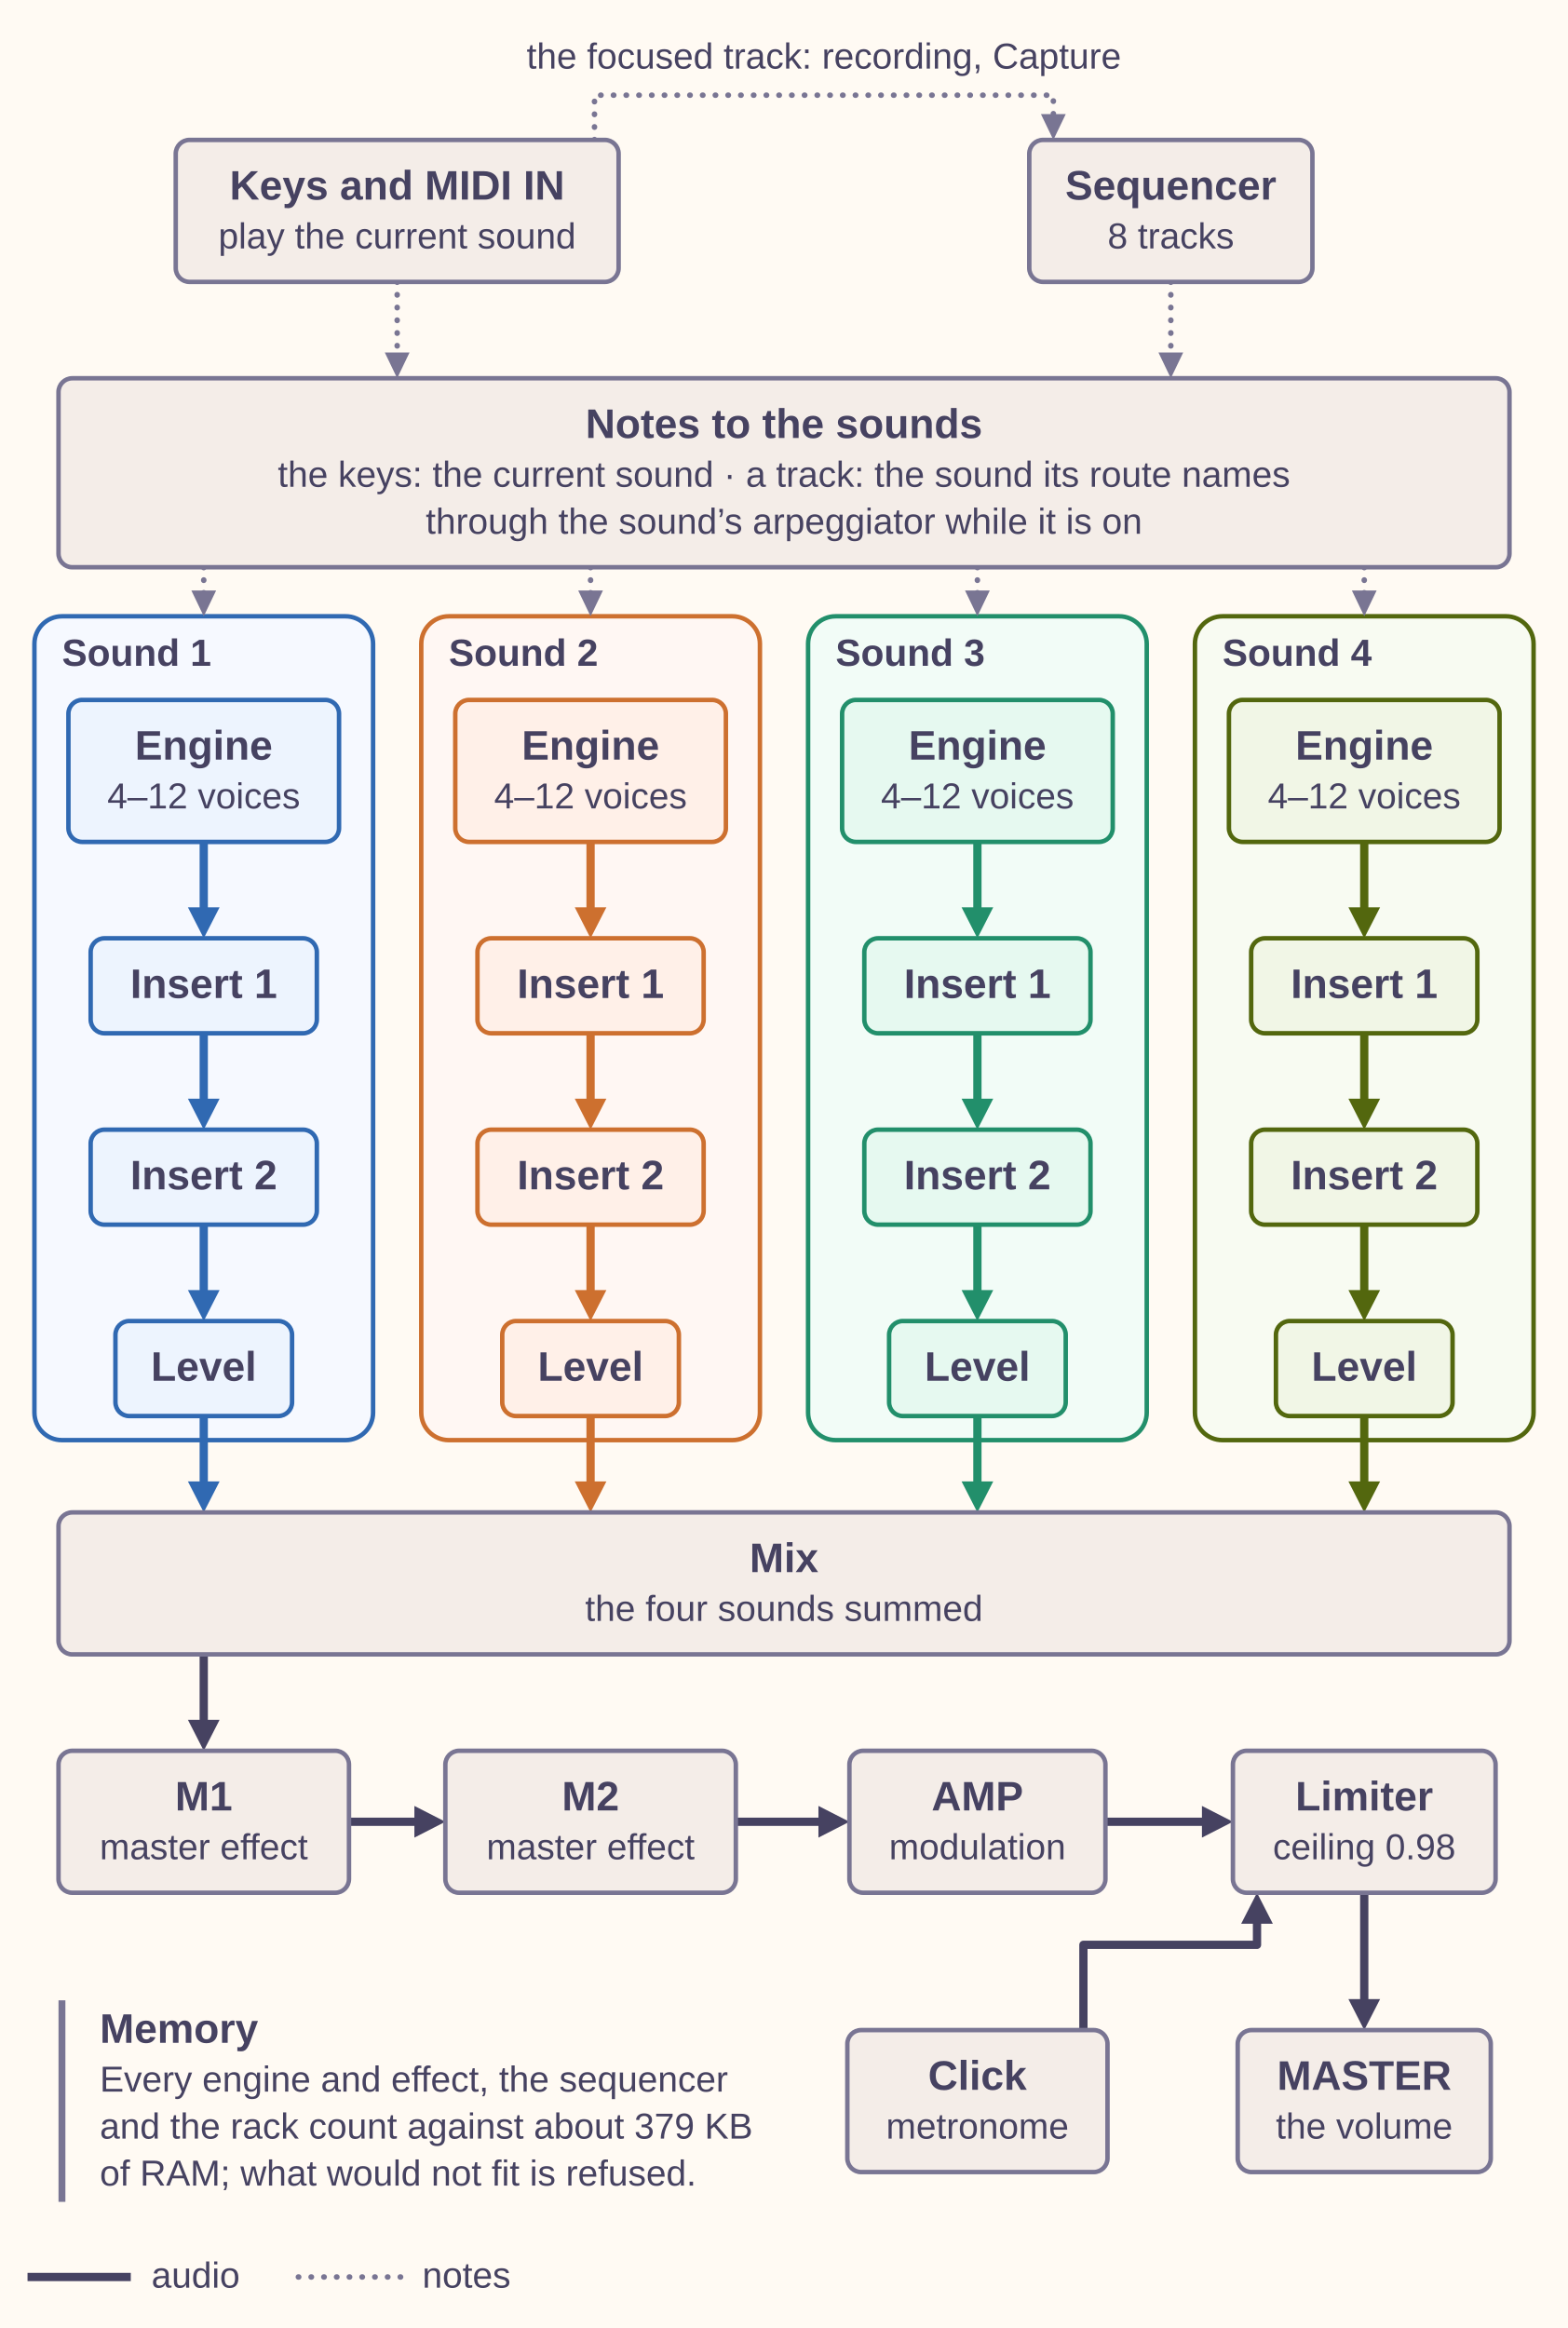
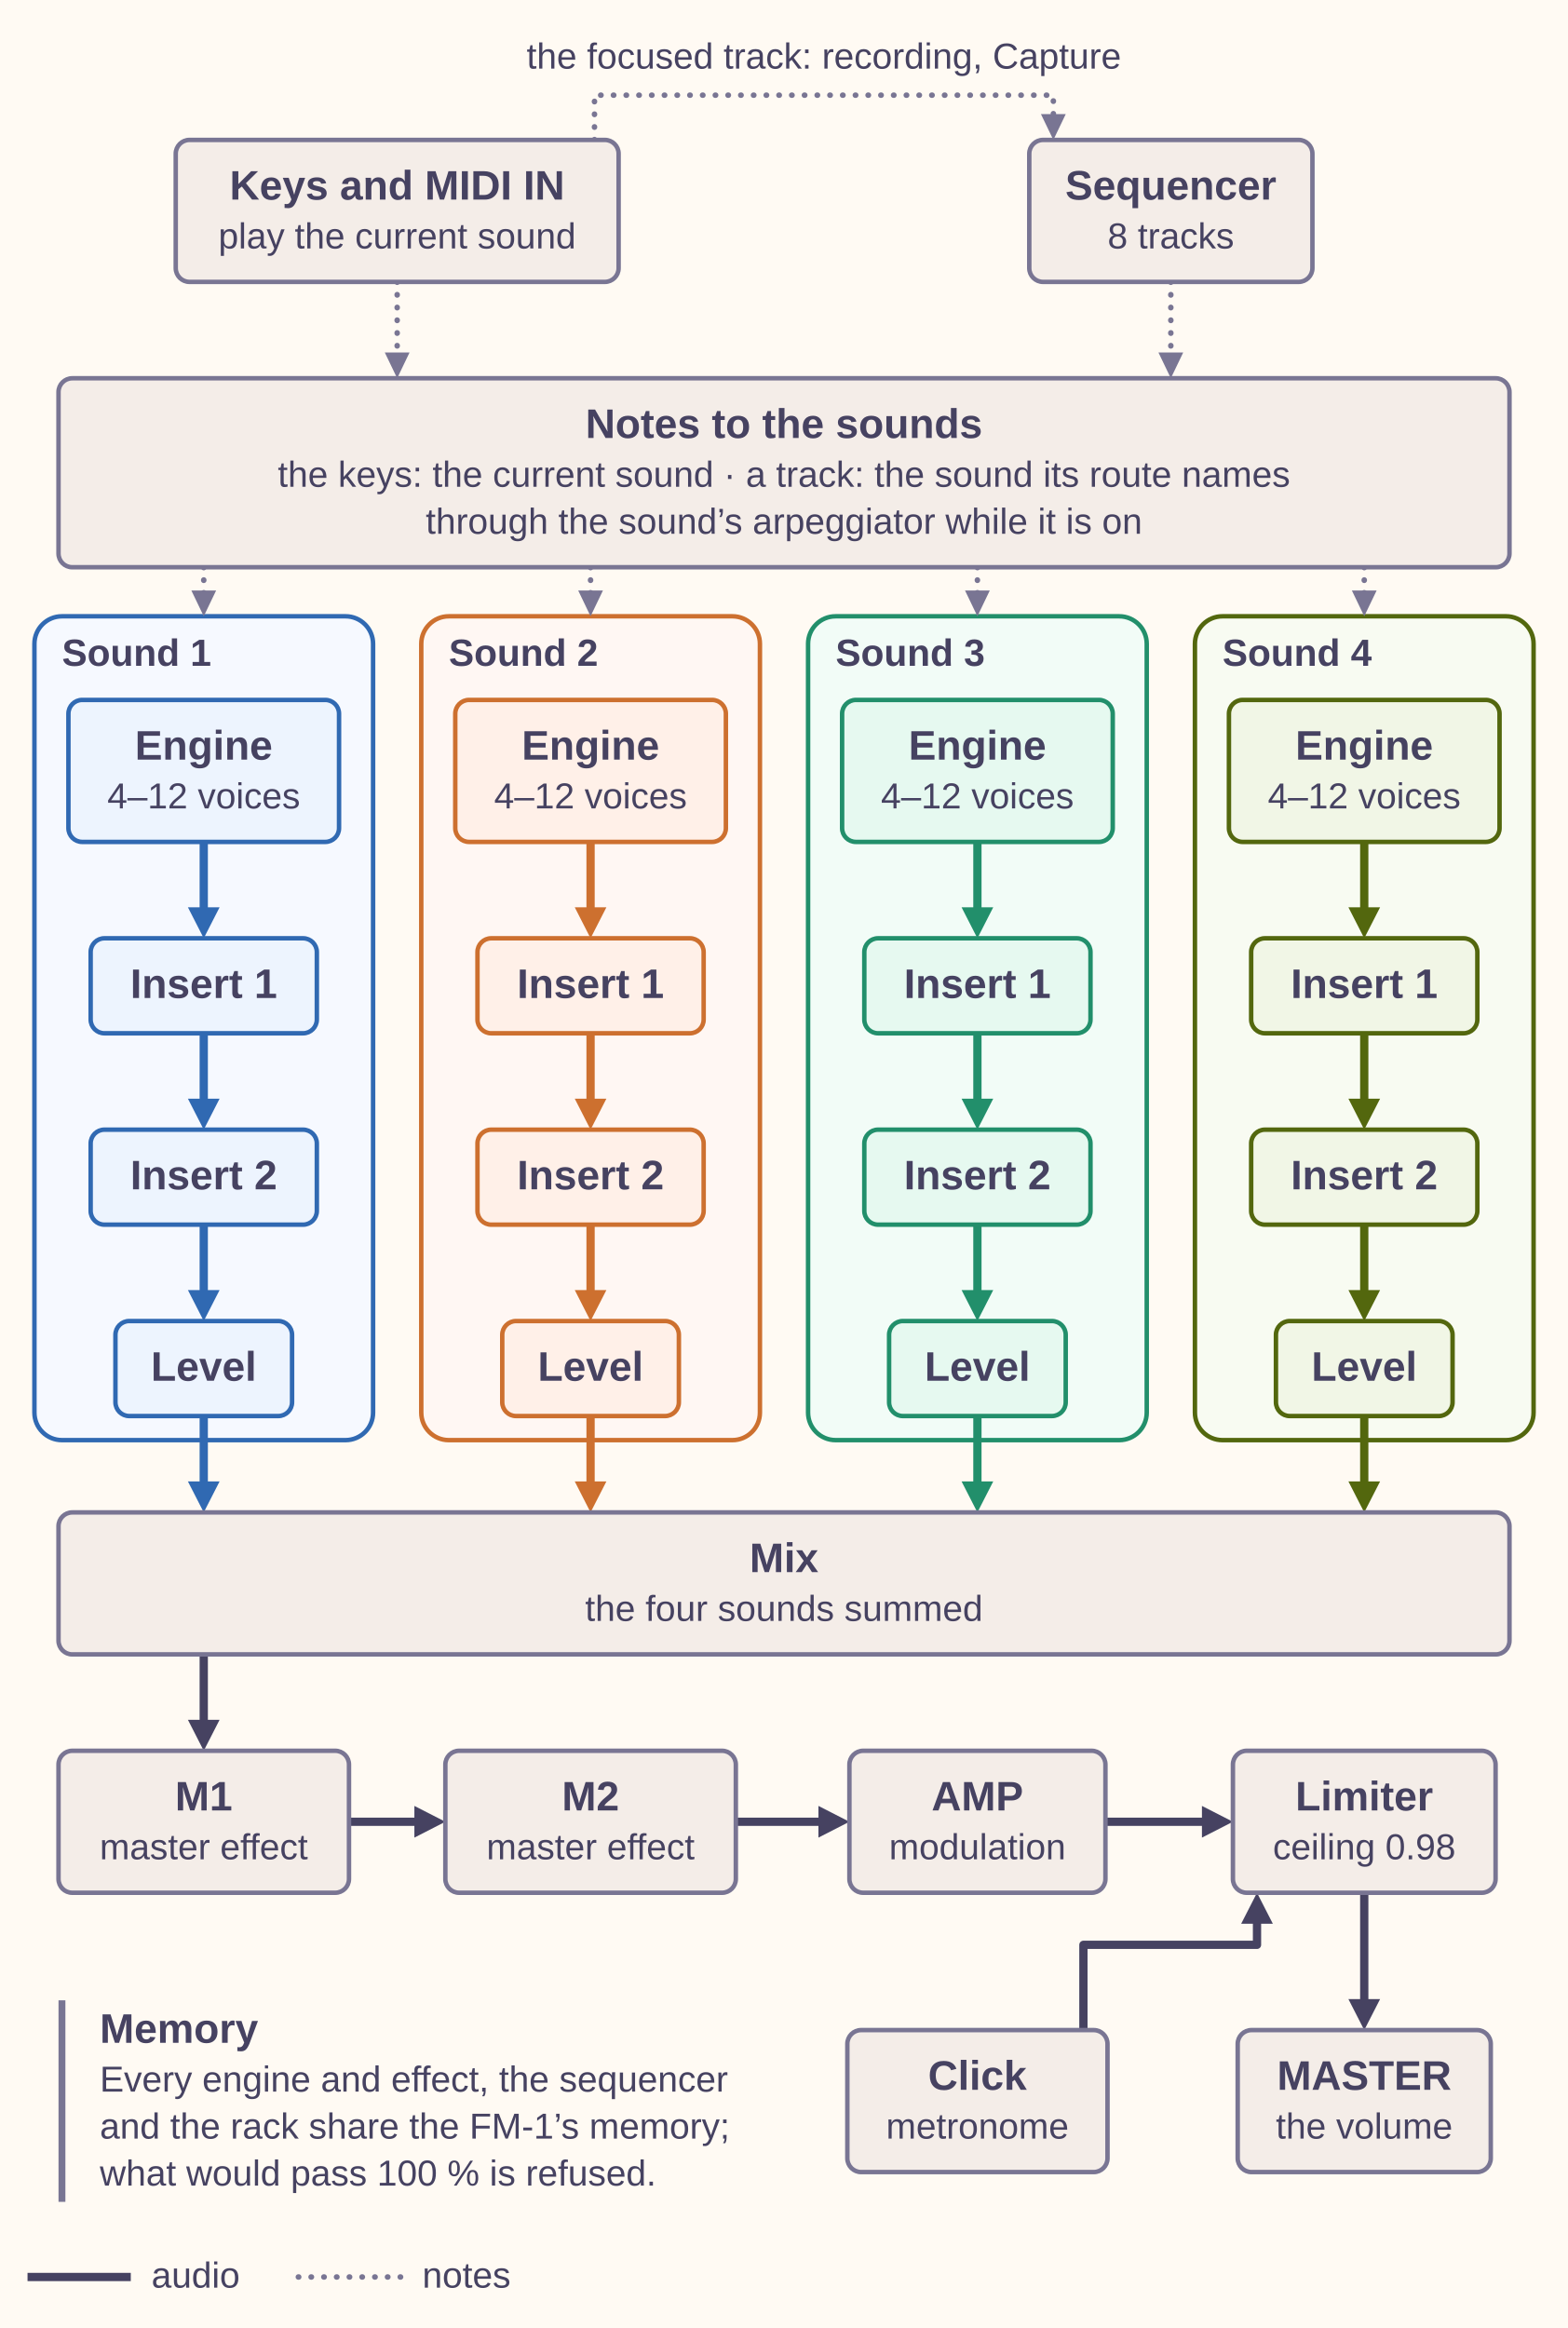
<svg xmlns="http://www.w3.org/2000/svg" width="683.38" height="1014.52" viewBox="-6 -14.65 455.59 676.35" role="img">
  <rect data-kind="bg" x="-6" y="-14.65" width="455.59" height="676.35" fill="#fffaf3" />
  <rect data-kind="group" data-id="s1" x="4" y="164.4" width="98.4" height="239.35" rx="8" fill="#f6f9ff" stroke="#3069b2" stroke-width="1.3" />
  <text x="12" y="178.79" fill="#464261" font-family="IBM Plex Sans, Helvetica Neue, Arial, sans-serif" font-size="11" font-weight="600" text-anchor="start" data-owner="s1">Sound 1</text>
  <rect data-kind="group" data-id="s2" x="116.4" y="164.4" width="98.4" height="239.35" rx="8" fill="#fff7f3" stroke="#cd702f" stroke-width="1.3" />
  <text x="124.4" y="178.79" fill="#464261" font-family="IBM Plex Sans, Helvetica Neue, Arial, sans-serif" font-size="11" font-weight="600" text-anchor="start" data-owner="s2">Sound 2</text>
  <rect data-kind="group" data-id="s3" x="228.79" y="164.4" width="98.4" height="239.35" rx="8" fill="#f2fcf7" stroke="#228f6b" stroke-width="1.3" />
  <text x="236.79" y="178.79" fill="#464261" font-family="IBM Plex Sans, Helvetica Neue, Arial, sans-serif" font-size="11" font-weight="600" text-anchor="start" data-owner="s3">Sound 3</text>
  <rect data-kind="group" data-id="s4" x="341.19" y="164.4" width="98.4" height="239.35" rx="8" fill="#f8fbf2" stroke="#53670e" stroke-width="1.3" />
  <text x="349.19" y="178.79" fill="#464261" font-family="IBM Plex Sans, Helvetica Neue, Arial, sans-serif" font-size="11" font-weight="600" text-anchor="start" data-owner="s4">Sound 4</text>
  <path data-kind="edge" data-id="e0" data-from="keys" data-to="seq" d="M166.73 26 L166.73 13 L300.06 13 L300.06 19.5" fill="none" stroke="#797593" stroke-width="1.6" stroke-dasharray="0.1 3.6" stroke-linecap="round" stroke-linejoin="round" />
  <path data-kind="edge" data-id="e1" data-from="keys" data-to="route" d="M109.4 67.25 L109.4 88.75" fill="none" stroke="#797593" stroke-width="1.6" stroke-dasharray="0.1 3.6" stroke-linecap="round" stroke-linejoin="round" />
  <path data-kind="edge" data-id="e2" data-from="seq" data-to="route" d="M334.19 67.25 L334.19 88.75" fill="none" stroke="#797593" stroke-width="1.6" stroke-dasharray="0.1 3.6" stroke-linecap="round" stroke-linejoin="round" />
  <path data-kind="edge" data-id="e3" data-from="route" data-to="s1" d="M53.2 150.15 L53.2 157.9" fill="none" stroke="#797593" stroke-width="1.6" stroke-dasharray="0.1 3.6" stroke-linecap="round" stroke-linejoin="round" />
  <path data-kind="edge" data-id="e4" data-from="route" data-to="s2" d="M165.59 150.15 L165.59 157.9" fill="none" stroke="#797593" stroke-width="1.6" stroke-dasharray="0.1 3.6" stroke-linecap="round" stroke-linejoin="round" />
  <path data-kind="edge" data-id="e5" data-from="route" data-to="s3" d="M277.99 150.15 L277.99 157.9" fill="none" stroke="#797593" stroke-width="1.6" stroke-dasharray="0.1 3.6" stroke-linecap="round" stroke-linejoin="round" />
  <path data-kind="edge" data-id="e6" data-from="route" data-to="s4" d="M390.39 150.15 L390.39 157.9" fill="none" stroke="#797593" stroke-width="1.6" stroke-dasharray="0.1 3.6" stroke-linecap="round" stroke-linejoin="round" />
  <path data-kind="edge" data-id="e7" data-from="e1" data-to="a1" d="M53.2 229.95 L53.2 249.95" fill="none" stroke="#3069b2" stroke-width="2.4" stroke-linecap="butt" stroke-linejoin="round" />
  <path data-kind="edge" data-id="e8" data-from="a1" data-to="b1" d="M53.2 285.55 L53.2 305.55" fill="none" stroke="#3069b2" stroke-width="2.4" stroke-linecap="butt" stroke-linejoin="round" />
  <path data-kind="edge" data-id="e9" data-from="b1" data-to="l1" d="M53.2 341.15 L53.2 361.15" fill="none" stroke="#3069b2" stroke-width="2.4" stroke-linecap="butt" stroke-linejoin="round" />
  <path data-kind="edge" data-id="e10" data-from="l1" data-to="mix" d="M53.2 396.75 L53.2 416.75" fill="none" stroke="#3069b2" stroke-width="2.4" stroke-linecap="butt" stroke-linejoin="round" />
  <path data-kind="edge" data-id="e11" data-from="e2" data-to="a2" d="M165.59 229.95 L165.59 249.95" fill="none" stroke="#cd702f" stroke-width="2.4" stroke-linecap="butt" stroke-linejoin="round" />
  <path data-kind="edge" data-id="e12" data-from="a2" data-to="b2" d="M165.59 285.55 L165.59 305.55" fill="none" stroke="#cd702f" stroke-width="2.4" stroke-linecap="butt" stroke-linejoin="round" />
  <path data-kind="edge" data-id="e13" data-from="b2" data-to="l2" d="M165.59 341.15 L165.59 361.15" fill="none" stroke="#cd702f" stroke-width="2.4" stroke-linecap="butt" stroke-linejoin="round" />
  <path data-kind="edge" data-id="e14" data-from="l2" data-to="mix" d="M165.59 396.75 L165.59 416.75" fill="none" stroke="#cd702f" stroke-width="2.4" stroke-linecap="butt" stroke-linejoin="round" />
  <path data-kind="edge" data-id="e15" data-from="e3" data-to="a3" d="M277.99 229.95 L277.99 249.95" fill="none" stroke="#228f6b" stroke-width="2.4" stroke-linecap="butt" stroke-linejoin="round" />
  <path data-kind="edge" data-id="e16" data-from="a3" data-to="b3" d="M277.99 285.55 L277.99 305.55" fill="none" stroke="#228f6b" stroke-width="2.4" stroke-linecap="butt" stroke-linejoin="round" />
  <path data-kind="edge" data-id="e17" data-from="b3" data-to="l3" d="M277.99 341.15 L277.99 361.15" fill="none" stroke="#228f6b" stroke-width="2.4" stroke-linecap="butt" stroke-linejoin="round" />
  <path data-kind="edge" data-id="e18" data-from="l3" data-to="mix" d="M277.99 396.75 L277.99 416.75" fill="none" stroke="#228f6b" stroke-width="2.4" stroke-linecap="butt" stroke-linejoin="round" />
  <path data-kind="edge" data-id="e19" data-from="e4" data-to="a4" d="M390.39 229.95 L390.39 249.95" fill="none" stroke="#53670e" stroke-width="2.4" stroke-linecap="butt" stroke-linejoin="round" />
  <path data-kind="edge" data-id="e20" data-from="a4" data-to="b4" d="M390.39 285.55 L390.39 305.55" fill="none" stroke="#53670e" stroke-width="2.4" stroke-linecap="butt" stroke-linejoin="round" />
  <path data-kind="edge" data-id="e21" data-from="b4" data-to="l4" d="M390.39 341.15 L390.39 361.15" fill="none" stroke="#53670e" stroke-width="2.4" stroke-linecap="butt" stroke-linejoin="round" />
  <path data-kind="edge" data-id="e22" data-from="l4" data-to="mix" d="M390.39 396.75 L390.39 416.75" fill="none" stroke="#53670e" stroke-width="2.4" stroke-linecap="butt" stroke-linejoin="round" />
  <path data-kind="edge" data-id="e23" data-from="mix" data-to="m1" d="M53.2 466 L53.2 486" fill="none" stroke="#464261" stroke-width="2.4" stroke-linecap="butt" stroke-linejoin="round" />
  <path data-kind="edge" data-id="e24" data-from="m1" data-to="m2" d="M95.4 514.62 L115.4 514.62" fill="none" stroke="#464261" stroke-width="2.4" stroke-linecap="butt" stroke-linejoin="round" />
  <path data-kind="edge" data-id="e25" data-from="m2" data-to="amp" d="M207.79 514.62 L232.8 514.62" fill="none" stroke="#464261" stroke-width="2.4" stroke-linecap="butt" stroke-linejoin="round" />
  <path data-kind="edge" data-id="e26" data-from="amp" data-to="lim" d="M315.19 514.62 L344.23 514.62" fill="none" stroke="#464261" stroke-width="2.4" stroke-linecap="butt" stroke-linejoin="round" />
  <path data-kind="edge" data-id="e27" data-from="click" data-to="lim" d="M308.79 575.15 L308.79 550.38 L359.23 550.38 L359.23 543.25" fill="none" stroke="#464261" stroke-width="2.4" stroke-linecap="butt" stroke-linejoin="round" />
  <path data-kind="edge" data-id="e28" data-from="lim" data-to="master" d="M390.39 535.25 L390.39 567.15" fill="none" stroke="#464261" stroke-width="2.4" stroke-linecap="butt" stroke-linejoin="round" />
  <path data-kind="arrow" data-id="e0" d="M300.06 26 L296.45 18.5 L303.66 18.5 Z" fill="#797593" />
  <path data-kind="arrow" data-id="e1" d="M109.4 95.25 L105.8 87.75 L113 87.75 Z" fill="#797593" />
  <path data-kind="arrow" data-id="e2" d="M334.19 95.25 L330.59 87.75 L337.79 87.75 Z" fill="#797593" />
  <path data-kind="arrow" data-id="e3" d="M53.2 164.4 L49.6 156.9 L56.8 156.9 Z" fill="#797593" />
  <path data-kind="arrow" data-id="e4" d="M165.59 164.4 L162 156.9 L169.19 156.9 Z" fill="#797593" />
  <path data-kind="arrow" data-id="e5" d="M277.99 164.4 L274.39 156.9 L281.59 156.9 Z" fill="#797593" />
  <path data-kind="arrow" data-id="e6" d="M390.39 164.4 L386.79 156.9 L393.99 156.9 Z" fill="#797593" />
  <path data-kind="arrow" data-id="e7" d="M53.2 257.95 L48.6 248.95 L57.8 248.95 Z" fill="#3069b2" />
  <path data-kind="arrow" data-id="e8" d="M53.2 313.55 L48.6 304.55 L57.8 304.55 Z" fill="#3069b2" />
  <path data-kind="arrow" data-id="e9" d="M53.2 369.15 L48.6 360.15 L57.8 360.15 Z" fill="#3069b2" />
  <path data-kind="arrow" data-id="e10" d="M53.2 424.75 L48.6 415.75 L57.8 415.75 Z" fill="#3069b2" />
  <path data-kind="arrow" data-id="e11" d="M165.59 257.95 L161 248.95 L170.19 248.95 Z" fill="#cd702f" />
  <path data-kind="arrow" data-id="e12" d="M165.59 313.55 L161 304.55 L170.19 304.55 Z" fill="#cd702f" />
  <path data-kind="arrow" data-id="e13" d="M165.59 369.15 L161 360.15 L170.19 360.15 Z" fill="#cd702f" />
  <path data-kind="arrow" data-id="e14" d="M165.59 424.75 L161 415.75 L170.19 415.75 Z" fill="#cd702f" />
  <path data-kind="arrow" data-id="e15" d="M277.99 257.95 L273.39 248.95 L282.59 248.95 Z" fill="#228f6b" />
  <path data-kind="arrow" data-id="e16" d="M277.99 313.55 L273.39 304.55 L282.59 304.55 Z" fill="#228f6b" />
  <path data-kind="arrow" data-id="e17" d="M277.99 369.15 L273.39 360.15 L282.59 360.15 Z" fill="#228f6b" />
  <path data-kind="arrow" data-id="e18" d="M277.99 424.75 L273.39 415.75 L282.59 415.75 Z" fill="#228f6b" />
  <path data-kind="arrow" data-id="e19" d="M390.39 257.95 L385.79 248.95 L394.99 248.95 Z" fill="#53670e" />
  <path data-kind="arrow" data-id="e20" d="M390.39 313.55 L385.79 304.55 L394.99 304.55 Z" fill="#53670e" />
  <path data-kind="arrow" data-id="e21" d="M390.39 369.15 L385.79 360.15 L394.99 360.15 Z" fill="#53670e" />
  <path data-kind="arrow" data-id="e22" d="M390.39 424.75 L385.79 415.75 L394.99 415.75 Z" fill="#53670e" />
  <path data-kind="arrow" data-id="e23" d="M53.2 494 L48.6 485 L57.8 485 Z" fill="#464261" />
  <path data-kind="arrow" data-id="e24" d="M123.4 514.62 L114.4 519.23 L114.4 510.02 Z" fill="#464261" />
  <path data-kind="arrow" data-id="e25" d="M240.8 514.62 L231.8 519.23 L231.8 510.02 Z" fill="#464261" />
  <path data-kind="arrow" data-id="e26" d="M352.23 514.62 L343.23 519.23 L343.23 510.02 Z" fill="#464261" />
  <path data-kind="arrow" data-id="e27" d="M359.23 535.25 L363.83 544.25 L354.63 544.25 Z" fill="#464261" />
  <path data-kind="arrow" data-id="e28" d="M390.39 575.15 L385.79 566.15 L394.99 566.15 Z" fill="#464261" />
  <rect data-kind="node" data-id="keys" x="45.06" y="26" width="128.68" height="41.25" rx="4" fill="#f4ede8" stroke="#797593" stroke-width="1.3" />
  <text x="109.4" y="43.34" fill="#464261" font-family="IBM Plex Sans, Helvetica Neue, Arial, sans-serif" font-size="12" font-weight="600" text-anchor="middle" data-owner="keys">Keys and MIDI IN</text>
  <text x="109.4" y="57.52" fill="#464261" font-family="IBM Plex Sans, Helvetica Neue, Arial, sans-serif" font-size="10.5" font-weight="400" text-anchor="middle" data-owner="keys">play the current sound</text>
  <rect data-kind="node" data-id="seq" x="293.06" y="26" width="82.27" height="41.25" rx="4" fill="#f4ede8" stroke="#797593" stroke-width="1.3" />
  <text x="334.19" y="43.34" fill="#464261" font-family="IBM Plex Sans, Helvetica Neue, Arial, sans-serif" font-size="12" font-weight="600" text-anchor="middle" data-owner="seq">Sequencer</text>
  <text x="334.19" y="57.52" fill="#464261" font-family="IBM Plex Sans, Helvetica Neue, Arial, sans-serif" font-size="10.5" font-weight="400" text-anchor="middle" data-owner="seq">8 tracks</text>
  <rect data-kind="node" data-id="route" x="11" y="95.25" width="421.59" height="54.9" rx="4" fill="#f4ede8" stroke="#797593" stroke-width="1.3" />
  <text x="221.79" y="112.59" fill="#464261" font-family="IBM Plex Sans, Helvetica Neue, Arial, sans-serif" font-size="12" font-weight="600" text-anchor="middle" data-owner="route">Notes to the sounds</text>
  <text x="221.79" y="126.77" fill="#464261" font-family="IBM Plex Sans, Helvetica Neue, Arial, sans-serif" font-size="10.5" font-weight="400" text-anchor="middle" data-owner="route">the keys: the current sound · a track: the sound its route names</text>
  <text x="221.79" y="140.42" fill="#464261" font-family="IBM Plex Sans, Helvetica Neue, Arial, sans-serif" font-size="10.5" font-weight="400" text-anchor="middle" data-owner="route">through the sound’s arpeggiator while it is on</text>
  <rect data-kind="node" data-id="e1" data-group="s1" x="13.88" y="188.7" width="78.63" height="41.25" rx="4" fill="#edf4fe" stroke="#3069b2" stroke-width="1.3" />
  <text x="53.2" y="206.04" fill="#464261" font-family="IBM Plex Sans, Helvetica Neue, Arial, sans-serif" font-size="12" font-weight="600" text-anchor="middle" data-owner="e1">Engine</text>
  <text x="53.2" y="220.22" fill="#464261" font-family="IBM Plex Sans, Helvetica Neue, Arial, sans-serif" font-size="10.5" font-weight="400" text-anchor="middle" data-owner="e1">4–12 voices</text>
  <rect data-kind="node" data-id="e2" data-group="s2" x="126.28" y="188.7" width="78.63" height="41.25" rx="4" fill="#fff0e8" stroke="#cd702f" stroke-width="1.3" />
  <text x="165.59" y="206.04" fill="#464261" font-family="IBM Plex Sans, Helvetica Neue, Arial, sans-serif" font-size="12" font-weight="600" text-anchor="middle" data-owner="e2">Engine</text>
  <text x="165.59" y="220.22" fill="#464261" font-family="IBM Plex Sans, Helvetica Neue, Arial, sans-serif" font-size="10.5" font-weight="400" text-anchor="middle" data-owner="e2">4–12 voices</text>
  <rect data-kind="node" data-id="e3" data-group="s3" x="238.68" y="188.7" width="78.63" height="41.25" rx="4" fill="#e6f9f0" stroke="#228f6b" stroke-width="1.3" />
  <text x="277.99" y="206.04" fill="#464261" font-family="IBM Plex Sans, Helvetica Neue, Arial, sans-serif" font-size="12" font-weight="600" text-anchor="middle" data-owner="e3">Engine</text>
  <text x="277.99" y="220.22" fill="#464261" font-family="IBM Plex Sans, Helvetica Neue, Arial, sans-serif" font-size="10.5" font-weight="400" text-anchor="middle" data-owner="e3">4–12 voices</text>
  <rect data-kind="node" data-id="e4" data-group="s4" x="351.07" y="188.7" width="78.63" height="41.25" rx="4" fill="#f1f6e6" stroke="#53670e" stroke-width="1.3" />
  <text x="390.39" y="206.04" fill="#464261" font-family="IBM Plex Sans, Helvetica Neue, Arial, sans-serif" font-size="12" font-weight="600" text-anchor="middle" data-owner="e4">Engine</text>
  <text x="390.39" y="220.22" fill="#464261" font-family="IBM Plex Sans, Helvetica Neue, Arial, sans-serif" font-size="10.5" font-weight="400" text-anchor="middle" data-owner="e4">4–12 voices</text>
  <rect data-kind="node" data-id="a1" data-group="s1" x="20.34" y="257.95" width="65.72" height="27.6" rx="4" fill="#edf4fe" stroke="#3069b2" stroke-width="1.3" />
  <text x="53.2" y="275.29" fill="#464261" font-family="IBM Plex Sans, Helvetica Neue, Arial, sans-serif" font-size="12" font-weight="600" text-anchor="middle" data-owner="a1">Insert 1</text>
  <rect data-kind="node" data-id="a2" data-group="s2" x="132.73" y="257.95" width="65.72" height="27.6" rx="4" fill="#fff0e8" stroke="#cd702f" stroke-width="1.3" />
  <text x="165.59" y="275.29" fill="#464261" font-family="IBM Plex Sans, Helvetica Neue, Arial, sans-serif" font-size="12" font-weight="600" text-anchor="middle" data-owner="a2">Insert 1</text>
  <rect data-kind="node" data-id="a3" data-group="s3" x="245.13" y="257.95" width="65.72" height="27.6" rx="4" fill="#e6f9f0" stroke="#228f6b" stroke-width="1.3" />
  <text x="277.99" y="275.29" fill="#464261" font-family="IBM Plex Sans, Helvetica Neue, Arial, sans-serif" font-size="12" font-weight="600" text-anchor="middle" data-owner="a3">Insert 1</text>
  <rect data-kind="node" data-id="a4" data-group="s4" x="357.53" y="257.95" width="65.72" height="27.6" rx="4" fill="#f1f6e6" stroke="#53670e" stroke-width="1.3" />
  <text x="390.39" y="275.29" fill="#464261" font-family="IBM Plex Sans, Helvetica Neue, Arial, sans-serif" font-size="12" font-weight="600" text-anchor="middle" data-owner="a4">Insert 1</text>
  <rect data-kind="node" data-id="b1" data-group="s1" x="20.34" y="313.55" width="65.72" height="27.6" rx="4" fill="#edf4fe" stroke="#3069b2" stroke-width="1.3" />
  <text x="53.2" y="330.89" fill="#464261" font-family="IBM Plex Sans, Helvetica Neue, Arial, sans-serif" font-size="12" font-weight="600" text-anchor="middle" data-owner="b1">Insert 2</text>
  <rect data-kind="node" data-id="b2" data-group="s2" x="132.73" y="313.55" width="65.72" height="27.6" rx="4" fill="#fff0e8" stroke="#cd702f" stroke-width="1.3" />
  <text x="165.59" y="330.89" fill="#464261" font-family="IBM Plex Sans, Helvetica Neue, Arial, sans-serif" font-size="12" font-weight="600" text-anchor="middle" data-owner="b2">Insert 2</text>
  <rect data-kind="node" data-id="b3" data-group="s3" x="245.13" y="313.55" width="65.72" height="27.6" rx="4" fill="#e6f9f0" stroke="#228f6b" stroke-width="1.3" />
  <text x="277.99" y="330.89" fill="#464261" font-family="IBM Plex Sans, Helvetica Neue, Arial, sans-serif" font-size="12" font-weight="600" text-anchor="middle" data-owner="b3">Insert 2</text>
  <rect data-kind="node" data-id="b4" data-group="s4" x="357.53" y="313.55" width="65.72" height="27.6" rx="4" fill="#f1f6e6" stroke="#53670e" stroke-width="1.3" />
  <text x="390.39" y="330.89" fill="#464261" font-family="IBM Plex Sans, Helvetica Neue, Arial, sans-serif" font-size="12" font-weight="600" text-anchor="middle" data-owner="b4">Insert 2</text>
  <rect data-kind="node" data-id="l1" data-group="s1" x="27.54" y="369.15" width="51.32" height="27.6" rx="4" fill="#edf4fe" stroke="#3069b2" stroke-width="1.3" />
  <text x="53.2" y="386.49" fill="#464261" font-family="IBM Plex Sans, Helvetica Neue, Arial, sans-serif" font-size="12" font-weight="600" text-anchor="middle" data-owner="l1">Level</text>
  <rect data-kind="node" data-id="l2" data-group="s2" x="139.93" y="369.15" width="51.32" height="27.6" rx="4" fill="#fff0e8" stroke="#cd702f" stroke-width="1.3" />
  <text x="165.59" y="386.49" fill="#464261" font-family="IBM Plex Sans, Helvetica Neue, Arial, sans-serif" font-size="12" font-weight="600" text-anchor="middle" data-owner="l2">Level</text>
  <rect data-kind="node" data-id="l3" data-group="s3" x="252.33" y="369.15" width="51.32" height="27.6" rx="4" fill="#e6f9f0" stroke="#228f6b" stroke-width="1.3" />
  <text x="277.99" y="386.49" fill="#464261" font-family="IBM Plex Sans, Helvetica Neue, Arial, sans-serif" font-size="12" font-weight="600" text-anchor="middle" data-owner="l3">Level</text>
  <rect data-kind="node" data-id="l4" data-group="s4" x="364.73" y="369.15" width="51.32" height="27.6" rx="4" fill="#f1f6e6" stroke="#53670e" stroke-width="1.3" />
  <text x="390.39" y="386.49" fill="#464261" font-family="IBM Plex Sans, Helvetica Neue, Arial, sans-serif" font-size="12" font-weight="600" text-anchor="middle" data-owner="l4">Level</text>
  <rect data-kind="node" data-id="mix" x="11" y="424.75" width="421.59" height="41.25" rx="4" fill="#f4ede8" stroke="#797593" stroke-width="1.3" />
  <text x="221.79" y="442.09" fill="#464261" font-family="IBM Plex Sans, Helvetica Neue, Arial, sans-serif" font-size="12" font-weight="600" text-anchor="middle" data-owner="mix">Mix</text>
  <text x="221.79" y="456.27" fill="#464261" font-family="IBM Plex Sans, Helvetica Neue, Arial, sans-serif" font-size="10.5" font-weight="400" text-anchor="middle" data-owner="mix">the four sounds summed</text>
  <rect data-kind="node" data-id="m1" x="11" y="494" width="84.4" height="41.25" rx="4" fill="#f4ede8" stroke="#797593" stroke-width="1.3" />
  <text x="53.2" y="511.34" fill="#464261" font-family="IBM Plex Sans, Helvetica Neue, Arial, sans-serif" font-size="12" font-weight="600" text-anchor="middle" data-owner="m1">M1</text>
  <text x="53.2" y="525.52" fill="#464261" font-family="IBM Plex Sans, Helvetica Neue, Arial, sans-serif" font-size="10.5" font-weight="400" text-anchor="middle" data-owner="m1">master effect</text>
  <rect data-kind="node" data-id="m2" x="123.4" y="494" width="84.4" height="41.25" rx="4" fill="#f4ede8" stroke="#797593" stroke-width="1.3" />
  <text x="165.59" y="511.34" fill="#464261" font-family="IBM Plex Sans, Helvetica Neue, Arial, sans-serif" font-size="12" font-weight="600" text-anchor="middle" data-owner="m2">M2</text>
  <text x="165.59" y="525.52" fill="#464261" font-family="IBM Plex Sans, Helvetica Neue, Arial, sans-serif" font-size="10.5" font-weight="400" text-anchor="middle" data-owner="m2">master effect</text>
  <rect data-kind="node" data-id="amp" x="240.8" y="494" width="74.39" height="41.25" rx="4" fill="#f4ede8" stroke="#797593" stroke-width="1.3" />
  <text x="277.99" y="511.34" fill="#464261" font-family="IBM Plex Sans, Helvetica Neue, Arial, sans-serif" font-size="12" font-weight="600" text-anchor="middle" data-owner="amp">AMP</text>
  <text x="277.99" y="525.52" fill="#464261" font-family="IBM Plex Sans, Helvetica Neue, Arial, sans-serif" font-size="10.5" font-weight="400" text-anchor="middle" data-owner="amp">modulation</text>
  <rect data-kind="node" data-id="lim" x="352.23" y="494" width="76.32" height="41.25" rx="4" fill="#f4ede8" stroke="#797593" stroke-width="1.3" />
  <text x="390.39" y="511.34" fill="#464261" font-family="IBM Plex Sans, Helvetica Neue, Arial, sans-serif" font-size="12" font-weight="600" text-anchor="middle" data-owner="lim">Limiter</text>
  <text x="390.39" y="525.52" fill="#464261" font-family="IBM Plex Sans, Helvetica Neue, Arial, sans-serif" font-size="10.5" font-weight="400" text-anchor="middle" data-owner="lim">ceiling 0.98</text>
-   <rect data-kind="node" data-id="ram" x="11" y="565.5" width="211.22" height="60.55" fill="none" stroke="none" />
+   <rect data-kind="node" data-id="ram" x="11" y="565.5" width="203.78" height="60.55" fill="none" stroke="none" />
  <path data-kind="rule" data-id="ram" d="M12 566.5 L12 625.05" stroke="#797593" stroke-width="2" />
  <text x="23" y="578.84" fill="#464261" font-family="IBM Plex Sans, Helvetica Neue, Arial, sans-serif" font-size="12" font-weight="600" text-anchor="start" data-owner="ram">Memory</text>
  <text x="23" y="593.02" fill="#464261" font-family="IBM Plex Sans, Helvetica Neue, Arial, sans-serif" font-size="10.5" font-weight="400" text-anchor="start" data-owner="ram">Every engine and effect, the sequencer</text>
-   <text x="23" y="606.67" fill="#464261" font-family="IBM Plex Sans, Helvetica Neue, Arial, sans-serif" font-size="10.5" font-weight="400" text-anchor="start" data-owner="ram">and the rack count against about 379 KB</text>
-   <text x="23" y="620.32" fill="#464261" font-family="IBM Plex Sans, Helvetica Neue, Arial, sans-serif" font-size="10.5" font-weight="400" text-anchor="start" data-owner="ram">of RAM; what would not fit is refused.</text>
+   <text x="23" y="606.67" fill="#464261" font-family="IBM Plex Sans, Helvetica Neue, Arial, sans-serif" font-size="10.5" font-weight="400" text-anchor="start" data-owner="ram">and the rack share the FM-1’s memory;</text>
+   <text x="23" y="620.32" fill="#464261" font-family="IBM Plex Sans, Helvetica Neue, Arial, sans-serif" font-size="10.5" font-weight="400" text-anchor="start" data-owner="ram">what would pass 100 % is refused.</text>
  <rect data-kind="node" data-id="click" x="240.2" y="575.15" width="75.59" height="41.25" rx="4" fill="#f4ede8" stroke="#797593" stroke-width="1.3" />
  <text x="277.99" y="592.49" fill="#464261" font-family="IBM Plex Sans, Helvetica Neue, Arial, sans-serif" font-size="12" font-weight="600" text-anchor="middle" data-owner="click">Click</text>
  <text x="277.99" y="606.67" fill="#464261" font-family="IBM Plex Sans, Helvetica Neue, Arial, sans-serif" font-size="10.5" font-weight="400" text-anchor="middle" data-owner="click">metronome</text>
  <rect data-kind="node" data-id="master" x="353.62" y="575.15" width="73.53" height="41.25" rx="4" fill="#f4ede8" stroke="#797593" stroke-width="1.3" />
  <text x="390.39" y="592.49" fill="#464261" font-family="IBM Plex Sans, Helvetica Neue, Arial, sans-serif" font-size="12" font-weight="600" text-anchor="middle" data-owner="master">MASTER</text>
  <text x="390.39" y="606.67" fill="#464261" font-family="IBM Plex Sans, Helvetica Neue, Arial, sans-serif" font-size="10.5" font-weight="400" text-anchor="middle" data-owner="master">the volume</text>
  <text x="233.39" y="5.27" fill="#464261" font-family="IBM Plex Sans, Helvetica Neue, Arial, sans-serif" font-size="10.5" font-weight="400" text-anchor="middle" data-owner="e0">the focused track: recording, Capture</text>
  <path data-kind="legend" d="M2 646.88 L32 646.88" stroke="#464261" stroke-width="2.4" stroke-linecap="butt" fill="none" />
  <text x="38" y="649.97" fill="#464261" font-family="IBM Plex Sans, Helvetica Neue, Arial, sans-serif" font-size="10.5" font-weight="400" text-anchor="start" data-owner="legend">audio</text>
  <path data-kind="legend" d="M80.69 646.88 L110.69 646.88" stroke="#797593" stroke-width="1.6" stroke-dasharray="0.1 3.6" stroke-linecap="round" fill="none" />
  <text x="116.69" y="649.97" fill="#464261" font-family="IBM Plex Sans, Helvetica Neue, Arial, sans-serif" font-size="10.5" font-weight="400" text-anchor="start" data-owner="legend">notes</text>
</svg>
